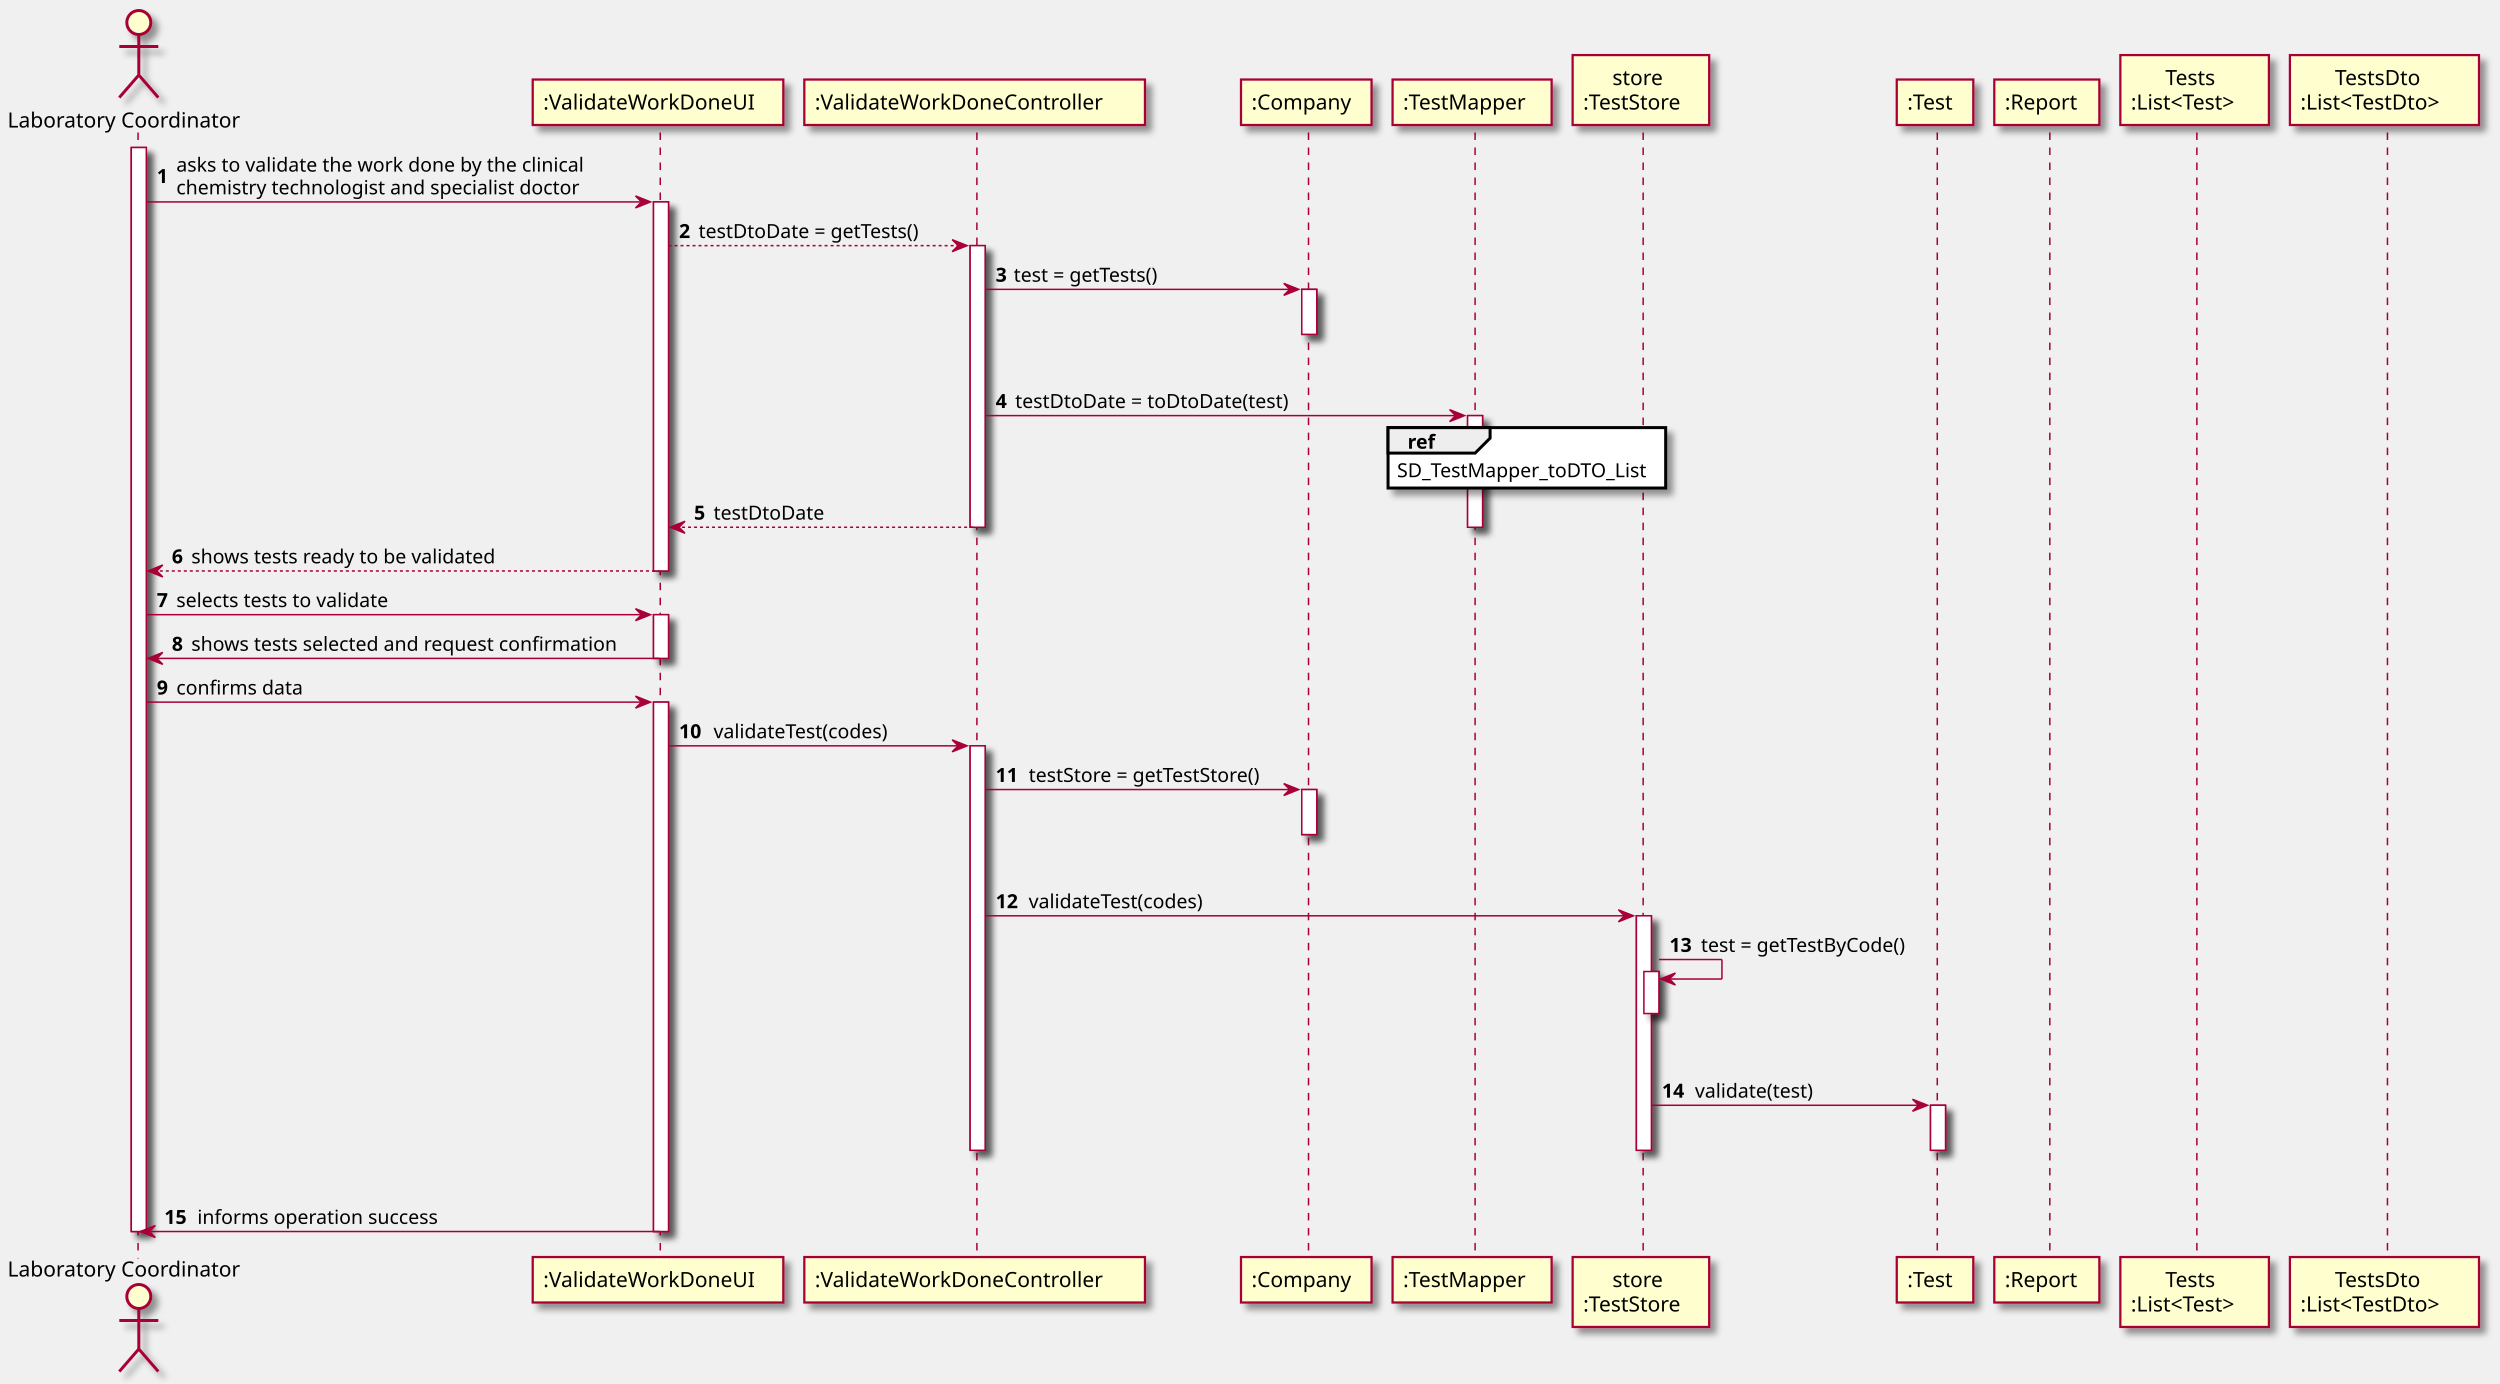
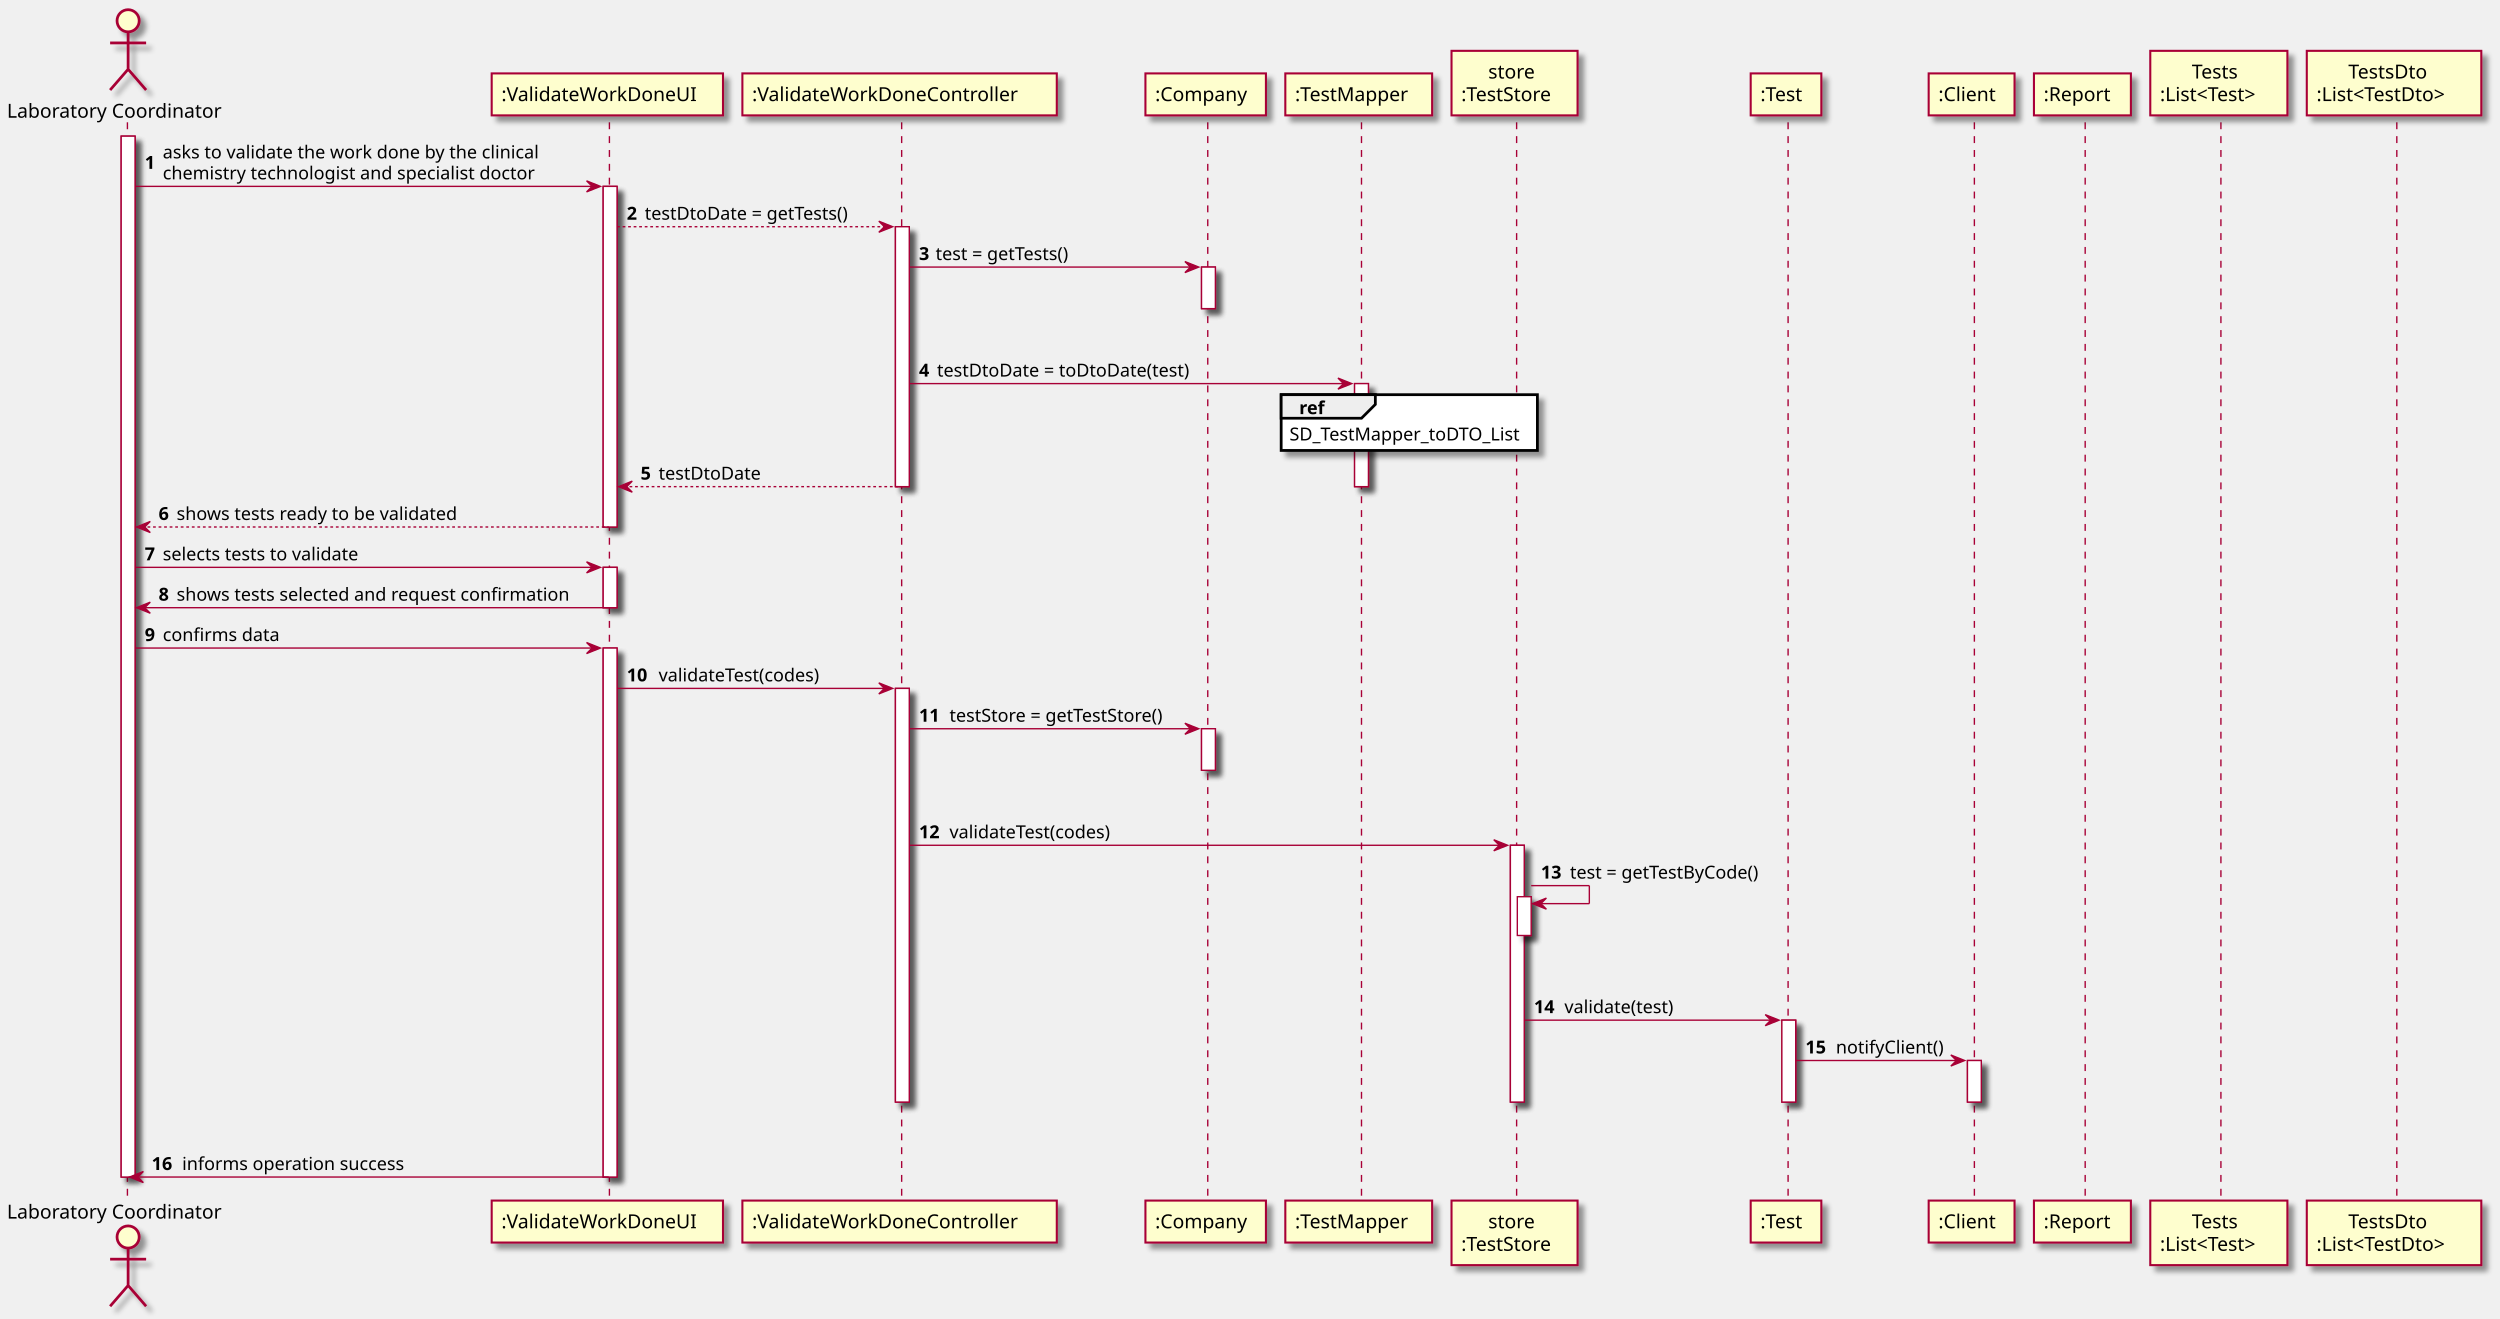
- <svg xmlns="http://www.w3.org/2000/svg" contentScriptType="application/ecmascript" contentStyleType="text/css" height="922px" preserveAspectRatio="none" style="width:1666px;height:922px;background:#FFFFFF;" version="1.1" viewBox="0 0 1666 922" width="1666px" zoomAndPan="magnify">
+ <svg xmlns="http://www.w3.org/2000/svg" contentScriptType="application/ecmascript" contentStyleType="text/css" height="952px" preserveAspectRatio="none" style="width:1805px;height:952px;background:#FFFFFF;" version="1.1" viewBox="0 0 1805 952" width="1805px" zoomAndPan="magnify">
  <defs>
-     <filter height="300%" id="f3hrrp5qvobx7" width="300%" x="-1" y="-1">
+     <filter height="300%" id="fxvzzwykerdmg" width="300%" x="-1" y="-1">
      <feGaussianBlur result="blurOut" stdDeviation="2.0" />
      <feColorMatrix in="blurOut" result="blurOut2" type="matrix" values="0 0 0 0 0 0 0 0 0 0 0 0 0 0 0 0 0 0 .4 0" />
      <feOffset dx="4.0" dy="4.0" in="blurOut2" result="blurOut3" />
      <feBlend in="SourceGraphic" in2="blurOut3" mode="normal" />
    </filter>
  </defs>
  <g>
-     <rect fill="#FFFFFF" filter="url(#f3hrrp5qvobx7)" height="722.391" style="stroke:#A80036;stroke-width:1.0;" width="10" x="87.5" y="98.297" />
-     <rect fill="#FFFFFF" filter="url(#f3hrrp5qvobx7)" height="245.93" style="stroke:#A80036;stroke-width:1.0;" width="10" x="435.5" y="134.562" />
-     <rect fill="#FFFFFF" filter="url(#f3hrrp5qvobx7)" height="29.133" style="stroke:#A80036;stroke-width:1.0;" width="10" x="435.5" y="409.625" />
-     <rect fill="#FFFFFF" filter="url(#f3hrrp5qvobx7)" height="352.797" style="stroke:#A80036;stroke-width:1.0;" width="10" x="435.5" y="467.891" />
-     <rect fill="#FFFFFF" filter="url(#f3hrrp5qvobx7)" height="187.664" style="stroke:#A80036;stroke-width:1.0;" width="10" x="646.5" y="163.695" />
-     <rect fill="#FFFFFF" filter="url(#f3hrrp5qvobx7)" height="269.531" style="stroke:#A80036;stroke-width:1.0;" width="10" x="646.5" y="497.023" />
-     <rect fill="#FFFFFF" filter="url(#f3hrrp5qvobx7)" height="30" style="stroke:#A80036;stroke-width:1.0;" width="10" x="867.5" y="192.828" />
-     <rect fill="#FFFFFF" filter="url(#f3hrrp5qvobx7)" height="30" style="stroke:#A80036;stroke-width:1.0;" width="10" x="867.5" y="526.156" />
-     <rect fill="#FFFFFF" filter="url(#f3hrrp5qvobx7)" height="74.398" style="stroke:#A80036;stroke-width:1.0;" width="10" x="978" y="276.961" />
-     <rect fill="#FFFFFF" filter="url(#f3hrrp5qvobx7)" height="156.266" style="stroke:#A80036;stroke-width:1.0;" width="10" x="1090.5" y="610.289" />
-     <rect fill="#FFFFFF" filter="url(#f3hrrp5qvobx7)" height="28" style="stroke:#A80036;stroke-width:1.0;" width="10" x="1095.5" y="647.422" />
-     <rect fill="#FFFFFF" filter="url(#f3hrrp5qvobx7)" height="30" style="stroke:#A80036;stroke-width:1.0;" width="10" x="1286.5" y="736.555" />
-     <line style="stroke:#A80036;stroke-width:1.0;stroke-dasharray:5.0,5.0;" x1="92" x2="92" y1="88.297" y2="838.688" />
-     <line style="stroke:#A80036;stroke-width:1.0;stroke-dasharray:5.0,5.0;" x1="440" x2="440" y1="88.297" y2="838.688" />
-     <line style="stroke:#A80036;stroke-width:1.0;stroke-dasharray:5.0,5.0;" x1="651" x2="651" y1="88.297" y2="838.688" />
-     <line style="stroke:#A80036;stroke-width:1.0;stroke-dasharray:5.0,5.0;" x1="872" x2="872" y1="88.297" y2="838.688" />
-     <line style="stroke:#A80036;stroke-width:1.0;stroke-dasharray:5.0,5.0;" x1="983" x2="983" y1="88.297" y2="838.688" />
-     <line style="stroke:#A80036;stroke-width:1.0;stroke-dasharray:5.0,5.0;" x1="1095" x2="1095" y1="88.297" y2="838.688" />
-     <line style="stroke:#A80036;stroke-width:1.0;stroke-dasharray:5.0,5.0;" x1="1291" x2="1291" y1="88.297" y2="838.688" />
-     <line style="stroke:#A80036;stroke-width:1.0;stroke-dasharray:5.0,5.0;" x1="1366" x2="1366" y1="88.297" y2="838.688" />
-     <line style="stroke:#A80036;stroke-width:1.0;stroke-dasharray:5.0,5.0;" x1="1464" x2="1464" y1="88.297" y2="838.688" />
-     <line style="stroke:#A80036;stroke-width:1.0;stroke-dasharray:5.0,5.0;" x1="1591" x2="1591" y1="88.297" y2="838.688" />
+     <rect fill="#FFFFFF" filter="url(#fxvzzwykerdmg)" height="751.523" style="stroke:#A80036;stroke-width:1.0;" width="10" x="87.5" y="98.297" />
+     <rect fill="#FFFFFF" filter="url(#fxvzzwykerdmg)" height="245.93" style="stroke:#A80036;stroke-width:1.0;" width="10" x="435.5" y="134.562" />
+     <rect fill="#FFFFFF" filter="url(#fxvzzwykerdmg)" height="29.133" style="stroke:#A80036;stroke-width:1.0;" width="10" x="435.5" y="409.625" />
+     <rect fill="#FFFFFF" filter="url(#fxvzzwykerdmg)" height="381.93" style="stroke:#A80036;stroke-width:1.0;" width="10" x="435.5" y="467.891" />
+     <rect fill="#FFFFFF" filter="url(#fxvzzwykerdmg)" height="187.664" style="stroke:#A80036;stroke-width:1.0;" width="10" x="646.5" y="163.695" />
+     <rect fill="#FFFFFF" filter="url(#fxvzzwykerdmg)" height="298.664" style="stroke:#A80036;stroke-width:1.0;" width="10" x="646.5" y="497.023" />
+     <rect fill="#FFFFFF" filter="url(#fxvzzwykerdmg)" height="30" style="stroke:#A80036;stroke-width:1.0;" width="10" x="867.5" y="192.828" />
+     <rect fill="#FFFFFF" filter="url(#fxvzzwykerdmg)" height="30" style="stroke:#A80036;stroke-width:1.0;" width="10" x="867.5" y="526.156" />
+     <rect fill="#FFFFFF" filter="url(#fxvzzwykerdmg)" height="74.398" style="stroke:#A80036;stroke-width:1.0;" width="10" x="978" y="276.961" />
+     <rect fill="#FFFFFF" filter="url(#fxvzzwykerdmg)" height="185.398" style="stroke:#A80036;stroke-width:1.0;" width="10" x="1090.5" y="610.289" />
+     <rect fill="#FFFFFF" filter="url(#fxvzzwykerdmg)" height="28" style="stroke:#A80036;stroke-width:1.0;" width="10" x="1095.5" y="647.422" />
+     <rect fill="#FFFFFF" filter="url(#fxvzzwykerdmg)" height="59.133" style="stroke:#A80036;stroke-width:1.0;" width="10" x="1286.5" y="736.555" />
+     <rect fill="#FFFFFF" filter="url(#fxvzzwykerdmg)" height="30" style="stroke:#A80036;stroke-width:1.0;" width="10" x="1420.5" y="765.688" />
+     <line style="stroke:#A80036;stroke-width:1.0;stroke-dasharray:5.0,5.0;" x1="92" x2="92" y1="88.297" y2="867.82" />
+     <line style="stroke:#A80036;stroke-width:1.0;stroke-dasharray:5.0,5.0;" x1="440" x2="440" y1="88.297" y2="867.82" />
+     <line style="stroke:#A80036;stroke-width:1.0;stroke-dasharray:5.0,5.0;" x1="651" x2="651" y1="88.297" y2="867.82" />
+     <line style="stroke:#A80036;stroke-width:1.0;stroke-dasharray:5.0,5.0;" x1="872" x2="872" y1="88.297" y2="867.82" />
+     <line style="stroke:#A80036;stroke-width:1.0;stroke-dasharray:5.0,5.0;" x1="983" x2="983" y1="88.297" y2="867.82" />
+     <line style="stroke:#A80036;stroke-width:1.0;stroke-dasharray:5.0,5.0;" x1="1095" x2="1095" y1="88.297" y2="867.82" />
+     <line style="stroke:#A80036;stroke-width:1.0;stroke-dasharray:5.0,5.0;" x1="1291" x2="1291" y1="88.297" y2="867.82" />
+     <line style="stroke:#A80036;stroke-width:1.0;stroke-dasharray:5.0,5.0;" x1="1425.5" x2="1425.5" y1="88.297" y2="867.82" />
+     <line style="stroke:#A80036;stroke-width:1.0;stroke-dasharray:5.0,5.0;" x1="1505.5" x2="1505.5" y1="88.297" y2="867.82" />
+     <line style="stroke:#A80036;stroke-width:1.0;stroke-dasharray:5.0,5.0;" x1="1603.5" x2="1603.5" y1="88.297" y2="867.82" />
+     <line style="stroke:#A80036;stroke-width:1.0;stroke-dasharray:5.0,5.0;" x1="1730.5" x2="1730.5" y1="88.297" y2="867.82" />
    <text fill="#000000" font-family="sans-serif" font-size="14" lengthAdjust="spacing" textLength="169" x="5" y="84.995">Laboratory Coordinator</text>
-     <ellipse cx="92.5" cy="15" fill="#FEFECE" filter="url(#f3hrrp5qvobx7)" rx="8" ry="8" style="stroke:#A80036;stroke-width:2.0;" />
-     <path d="M92.5,23 L92.5,50 M79.5,31 L105.5,31 M92.5,50 L79.5,65 M92.5,50 L105.5,65 " fill="none" filter="url(#f3hrrp5qvobx7)" style="stroke:#A80036;stroke-width:2.0;" />
-     <text fill="#000000" font-family="sans-serif" font-size="14" lengthAdjust="spacing" textLength="169" x="5" y="850.683">Laboratory Coordinator</text>
-     <ellipse cx="92.5" cy="863.984" fill="#FEFECE" filter="url(#f3hrrp5qvobx7)" rx="8" ry="8" style="stroke:#A80036;stroke-width:2.0;" />
-     <path d="M92.5,871.984 L92.5,898.984 M79.5,879.984 L105.5,879.984 M92.5,898.984 L79.5,913.984 M92.5,898.984 L105.5,913.984 " fill="none" filter="url(#f3hrrp5qvobx7)" style="stroke:#A80036;stroke-width:2.0;" />
-     <rect fill="#FEFECE" filter="url(#f3hrrp5qvobx7)" height="30.297" style="stroke:#A80036;stroke-width:1.5;" width="167" x="355" y="53" />
+     <ellipse cx="92.5" cy="15" fill="#FEFECE" filter="url(#fxvzzwykerdmg)" rx="8" ry="8" style="stroke:#A80036;stroke-width:2.0;" />
+     <path d="M92.5,23 L92.5,50 M79.5,31 L105.5,31 M92.5,50 L79.5,65 M92.5,50 L105.5,65 " fill="none" filter="url(#fxvzzwykerdmg)" style="stroke:#A80036;stroke-width:2.0;" />
+     <text fill="#000000" font-family="sans-serif" font-size="14" lengthAdjust="spacing" textLength="169" x="5" y="879.815">Laboratory Coordinator</text>
+     <ellipse cx="92.5" cy="893.117" fill="#FEFECE" filter="url(#fxvzzwykerdmg)" rx="8" ry="8" style="stroke:#A80036;stroke-width:2.0;" />
+     <path d="M92.5,901.117 L92.5,928.117 M79.5,909.117 L105.5,909.117 M92.5,928.117 L79.5,943.117 M92.5,928.117 L105.5,943.117 " fill="none" filter="url(#fxvzzwykerdmg)" style="stroke:#A80036;stroke-width:2.0;" />
+     <rect fill="#FEFECE" filter="url(#fxvzzwykerdmg)" height="30.297" style="stroke:#A80036;stroke-width:1.5;" width="167" x="355" y="53" />
    <text fill="#000000" font-family="sans-serif" font-size="14" lengthAdjust="spacing" textLength="153" x="362" y="72.995">:ValidateWorkDoneUI</text>
-     <rect fill="#FEFECE" filter="url(#f3hrrp5qvobx7)" height="30.297" style="stroke:#A80036;stroke-width:1.5;" width="167" x="355" y="837.688" />
-     <text fill="#000000" font-family="sans-serif" font-size="14" lengthAdjust="spacing" textLength="153" x="362" y="857.683">:ValidateWorkDoneUI</text>
-     <rect fill="#FEFECE" filter="url(#f3hrrp5qvobx7)" height="30.297" style="stroke:#A80036;stroke-width:1.5;" width="227" x="536" y="53" />
+     <rect fill="#FEFECE" filter="url(#fxvzzwykerdmg)" height="30.297" style="stroke:#A80036;stroke-width:1.5;" width="167" x="355" y="866.82" />
+     <text fill="#000000" font-family="sans-serif" font-size="14" lengthAdjust="spacing" textLength="153" x="362" y="886.815">:ValidateWorkDoneUI</text>
+     <rect fill="#FEFECE" filter="url(#fxvzzwykerdmg)" height="30.297" style="stroke:#A80036;stroke-width:1.5;" width="227" x="536" y="53" />
    <text fill="#000000" font-family="sans-serif" font-size="14" lengthAdjust="spacing" textLength="213" x="543" y="72.995">:ValidateWorkDoneController</text>
-     <rect fill="#FEFECE" filter="url(#f3hrrp5qvobx7)" height="30.297" style="stroke:#A80036;stroke-width:1.5;" width="227" x="536" y="837.688" />
-     <text fill="#000000" font-family="sans-serif" font-size="14" lengthAdjust="spacing" textLength="213" x="543" y="857.683">:ValidateWorkDoneController</text>
-     <rect fill="#FEFECE" filter="url(#f3hrrp5qvobx7)" height="30.297" style="stroke:#A80036;stroke-width:1.5;" width="87" x="827" y="53" />
+     <rect fill="#FEFECE" filter="url(#fxvzzwykerdmg)" height="30.297" style="stroke:#A80036;stroke-width:1.5;" width="227" x="536" y="866.82" />
+     <text fill="#000000" font-family="sans-serif" font-size="14" lengthAdjust="spacing" textLength="213" x="543" y="886.815">:ValidateWorkDoneController</text>
+     <rect fill="#FEFECE" filter="url(#fxvzzwykerdmg)" height="30.297" style="stroke:#A80036;stroke-width:1.5;" width="87" x="827" y="53" />
    <text fill="#000000" font-family="sans-serif" font-size="14" lengthAdjust="spacing" textLength="73" x="834" y="72.995">:Company</text>
-     <rect fill="#FEFECE" filter="url(#f3hrrp5qvobx7)" height="30.297" style="stroke:#A80036;stroke-width:1.5;" width="87" x="827" y="837.688" />
-     <text fill="#000000" font-family="sans-serif" font-size="14" lengthAdjust="spacing" textLength="73" x="834" y="857.683">:Company</text>
-     <rect fill="#FEFECE" filter="url(#f3hrrp5qvobx7)" height="30.297" style="stroke:#A80036;stroke-width:1.5;" width="106" x="928" y="53" />
+     <rect fill="#FEFECE" filter="url(#fxvzzwykerdmg)" height="30.297" style="stroke:#A80036;stroke-width:1.5;" width="87" x="827" y="866.82" />
+     <text fill="#000000" font-family="sans-serif" font-size="14" lengthAdjust="spacing" textLength="73" x="834" y="886.815">:Company</text>
+     <rect fill="#FEFECE" filter="url(#fxvzzwykerdmg)" height="30.297" style="stroke:#A80036;stroke-width:1.5;" width="106" x="928" y="53" />
    <text fill="#000000" font-family="sans-serif" font-size="14" lengthAdjust="spacing" textLength="92" x="935" y="72.995">:TestMapper</text>
-     <rect fill="#FEFECE" filter="url(#f3hrrp5qvobx7)" height="30.297" style="stroke:#A80036;stroke-width:1.5;" width="106" x="928" y="837.688" />
-     <text fill="#000000" font-family="sans-serif" font-size="14" lengthAdjust="spacing" textLength="92" x="935" y="857.683">:TestMapper</text>
-     <rect fill="#FEFECE" filter="url(#f3hrrp5qvobx7)" height="46.594" style="stroke:#A80036;stroke-width:1.5;" width="91" x="1048" y="36.703" />
+     <rect fill="#FEFECE" filter="url(#fxvzzwykerdmg)" height="30.297" style="stroke:#A80036;stroke-width:1.5;" width="106" x="928" y="866.82" />
+     <text fill="#000000" font-family="sans-serif" font-size="14" lengthAdjust="spacing" textLength="92" x="935" y="886.815">:TestMapper</text>
+     <rect fill="#FEFECE" filter="url(#fxvzzwykerdmg)" height="46.594" style="stroke:#A80036;stroke-width:1.5;" width="91" x="1048" y="36.703" />
    <text fill="#000000" font-family="sans-serif" font-size="14" lengthAdjust="spacing" textLength="38" x="1074.5" y="56.698">store</text>
    <text fill="#000000" font-family="sans-serif" font-size="14" lengthAdjust="spacing" textLength="77" x="1055" y="72.995">:TestStore</text>
-     <rect fill="#FEFECE" filter="url(#f3hrrp5qvobx7)" height="46.594" style="stroke:#A80036;stroke-width:1.5;" width="91" x="1048" y="837.688" />
-     <text fill="#000000" font-family="sans-serif" font-size="14" lengthAdjust="spacing" textLength="38" x="1074.5" y="857.683">store</text>
-     <text fill="#000000" font-family="sans-serif" font-size="14" lengthAdjust="spacing" textLength="77" x="1055" y="873.98">:TestStore</text>
-     <rect fill="#FEFECE" filter="url(#f3hrrp5qvobx7)" height="30.297" style="stroke:#A80036;stroke-width:1.5;" width="51" x="1264" y="53" />
+     <rect fill="#FEFECE" filter="url(#fxvzzwykerdmg)" height="46.594" style="stroke:#A80036;stroke-width:1.5;" width="91" x="1048" y="866.82" />
+     <text fill="#000000" font-family="sans-serif" font-size="14" lengthAdjust="spacing" textLength="38" x="1074.5" y="886.815">store</text>
+     <text fill="#000000" font-family="sans-serif" font-size="14" lengthAdjust="spacing" textLength="77" x="1055" y="903.112">:TestStore</text>
+     <rect fill="#FEFECE" filter="url(#fxvzzwykerdmg)" height="30.297" style="stroke:#A80036;stroke-width:1.5;" width="51" x="1264" y="53" />
    <text fill="#000000" font-family="sans-serif" font-size="14" lengthAdjust="spacing" textLength="37" x="1271" y="72.995">:Test</text>
-     <rect fill="#FEFECE" filter="url(#f3hrrp5qvobx7)" height="30.297" style="stroke:#A80036;stroke-width:1.5;" width="51" x="1264" y="837.688" />
-     <text fill="#000000" font-family="sans-serif" font-size="14" lengthAdjust="spacing" textLength="37" x="1271" y="857.683">:Test</text>
-     <rect fill="#FEFECE" filter="url(#f3hrrp5qvobx7)" height="30.297" style="stroke:#A80036;stroke-width:1.5;" width="70" x="1329" y="53" />
-     <text fill="#000000" font-family="sans-serif" font-size="14" lengthAdjust="spacing" textLength="56" x="1336" y="72.995">:Report</text>
-     <rect fill="#FEFECE" filter="url(#f3hrrp5qvobx7)" height="30.297" style="stroke:#A80036;stroke-width:1.5;" width="70" x="1329" y="837.688" />
-     <text fill="#000000" font-family="sans-serif" font-size="14" lengthAdjust="spacing" textLength="56" x="1336" y="857.683">:Report</text>
-     <rect fill="#FEFECE" filter="url(#f3hrrp5qvobx7)" height="46.594" style="stroke:#A80036;stroke-width:1.5;" width="99" x="1413" y="36.703" />
-     <text fill="#000000" font-family="sans-serif" font-size="14" lengthAdjust="spacing" textLength="39" x="1443" y="56.698">Tests</text>
-     <text fill="#000000" font-family="sans-serif" font-size="14" lengthAdjust="spacing" textLength="85" x="1420" y="72.995">:List&lt;Test&gt;</text>
-     <rect fill="#FEFECE" filter="url(#f3hrrp5qvobx7)" height="46.594" style="stroke:#A80036;stroke-width:1.5;" width="99" x="1413" y="837.688" />
-     <text fill="#000000" font-family="sans-serif" font-size="14" lengthAdjust="spacing" textLength="39" x="1443" y="857.683">Tests</text>
-     <text fill="#000000" font-family="sans-serif" font-size="14" lengthAdjust="spacing" textLength="85" x="1420" y="873.98">:List&lt;Test&gt;</text>
-     <rect fill="#FEFECE" filter="url(#f3hrrp5qvobx7)" height="46.594" style="stroke:#A80036;stroke-width:1.5;" width="126" x="1526" y="36.703" />
-     <text fill="#000000" font-family="sans-serif" font-size="14" lengthAdjust="spacing" textLength="66" x="1556" y="56.698">TestsDto</text>
-     <text fill="#000000" font-family="sans-serif" font-size="14" lengthAdjust="spacing" textLength="112" x="1533" y="72.995">:List&lt;TestDto&gt;</text>
-     <rect fill="#FEFECE" filter="url(#f3hrrp5qvobx7)" height="46.594" style="stroke:#A80036;stroke-width:1.5;" width="126" x="1526" y="837.688" />
-     <text fill="#000000" font-family="sans-serif" font-size="14" lengthAdjust="spacing" textLength="66" x="1556" y="857.683">TestsDto</text>
-     <text fill="#000000" font-family="sans-serif" font-size="14" lengthAdjust="spacing" textLength="112" x="1533" y="873.98">:List&lt;TestDto&gt;</text>
-     <rect fill="#FFFFFF" filter="url(#f3hrrp5qvobx7)" height="722.391" style="stroke:#A80036;stroke-width:1.0;" width="10" x="87.5" y="98.297" />
-     <rect fill="#FFFFFF" filter="url(#f3hrrp5qvobx7)" height="245.93" style="stroke:#A80036;stroke-width:1.0;" width="10" x="435.5" y="134.562" />
-     <rect fill="#FFFFFF" filter="url(#f3hrrp5qvobx7)" height="29.133" style="stroke:#A80036;stroke-width:1.0;" width="10" x="435.5" y="409.625" />
-     <rect fill="#FFFFFF" filter="url(#f3hrrp5qvobx7)" height="352.797" style="stroke:#A80036;stroke-width:1.0;" width="10" x="435.5" y="467.891" />
-     <rect fill="#FFFFFF" filter="url(#f3hrrp5qvobx7)" height="187.664" style="stroke:#A80036;stroke-width:1.0;" width="10" x="646.5" y="163.695" />
-     <rect fill="#FFFFFF" filter="url(#f3hrrp5qvobx7)" height="269.531" style="stroke:#A80036;stroke-width:1.0;" width="10" x="646.5" y="497.023" />
-     <rect fill="#FFFFFF" filter="url(#f3hrrp5qvobx7)" height="30" style="stroke:#A80036;stroke-width:1.0;" width="10" x="867.5" y="192.828" />
-     <rect fill="#FFFFFF" filter="url(#f3hrrp5qvobx7)" height="30" style="stroke:#A80036;stroke-width:1.0;" width="10" x="867.5" y="526.156" />
-     <rect fill="#FFFFFF" filter="url(#f3hrrp5qvobx7)" height="74.398" style="stroke:#A80036;stroke-width:1.0;" width="10" x="978" y="276.961" />
-     <rect fill="#FFFFFF" filter="url(#f3hrrp5qvobx7)" height="156.266" style="stroke:#A80036;stroke-width:1.0;" width="10" x="1090.5" y="610.289" />
-     <rect fill="#FFFFFF" filter="url(#f3hrrp5qvobx7)" height="28" style="stroke:#A80036;stroke-width:1.0;" width="10" x="1095.5" y="647.422" />
-     <rect fill="#FFFFFF" filter="url(#f3hrrp5qvobx7)" height="30" style="stroke:#A80036;stroke-width:1.0;" width="10" x="1286.5" y="736.555" />
+     <rect fill="#FEFECE" filter="url(#fxvzzwykerdmg)" height="30.297" style="stroke:#A80036;stroke-width:1.5;" width="51" x="1264" y="866.82" />
+     <text fill="#000000" font-family="sans-serif" font-size="14" lengthAdjust="spacing" textLength="37" x="1271" y="886.815">:Test</text>
+     <rect fill="#FEFECE" filter="url(#fxvzzwykerdmg)" height="30.297" style="stroke:#A80036;stroke-width:1.5;" width="62" x="1392.5" y="53" />
+     <text fill="#000000" font-family="sans-serif" font-size="14" lengthAdjust="spacing" textLength="48" x="1399.5" y="72.995">:Client</text>
+     <rect fill="#FEFECE" filter="url(#fxvzzwykerdmg)" height="30.297" style="stroke:#A80036;stroke-width:1.5;" width="62" x="1392.5" y="866.82" />
+     <text fill="#000000" font-family="sans-serif" font-size="14" lengthAdjust="spacing" textLength="48" x="1399.5" y="886.815">:Client</text>
+     <rect fill="#FEFECE" filter="url(#fxvzzwykerdmg)" height="30.297" style="stroke:#A80036;stroke-width:1.5;" width="70" x="1468.5" y="53" />
+     <text fill="#000000" font-family="sans-serif" font-size="14" lengthAdjust="spacing" textLength="56" x="1475.5" y="72.995">:Report</text>
+     <rect fill="#FEFECE" filter="url(#fxvzzwykerdmg)" height="30.297" style="stroke:#A80036;stroke-width:1.5;" width="70" x="1468.5" y="866.82" />
+     <text fill="#000000" font-family="sans-serif" font-size="14" lengthAdjust="spacing" textLength="56" x="1475.5" y="886.815">:Report</text>
+     <rect fill="#FEFECE" filter="url(#fxvzzwykerdmg)" height="46.594" style="stroke:#A80036;stroke-width:1.5;" width="99" x="1552.5" y="36.703" />
+     <text fill="#000000" font-family="sans-serif" font-size="14" lengthAdjust="spacing" textLength="39" x="1582.5" y="56.698">Tests</text>
+     <text fill="#000000" font-family="sans-serif" font-size="14" lengthAdjust="spacing" textLength="85" x="1559.5" y="72.995">:List&lt;Test&gt;</text>
+     <rect fill="#FEFECE" filter="url(#fxvzzwykerdmg)" height="46.594" style="stroke:#A80036;stroke-width:1.5;" width="99" x="1552.5" y="866.82" />
+     <text fill="#000000" font-family="sans-serif" font-size="14" lengthAdjust="spacing" textLength="39" x="1582.5" y="886.815">Tests</text>
+     <text fill="#000000" font-family="sans-serif" font-size="14" lengthAdjust="spacing" textLength="85" x="1559.5" y="903.112">:List&lt;Test&gt;</text>
+     <rect fill="#FEFECE" filter="url(#fxvzzwykerdmg)" height="46.594" style="stroke:#A80036;stroke-width:1.5;" width="126" x="1665.5" y="36.703" />
+     <text fill="#000000" font-family="sans-serif" font-size="14" lengthAdjust="spacing" textLength="66" x="1695.5" y="56.698">TestsDto</text>
+     <text fill="#000000" font-family="sans-serif" font-size="14" lengthAdjust="spacing" textLength="112" x="1672.5" y="72.995">:List&lt;TestDto&gt;</text>
+     <rect fill="#FEFECE" filter="url(#fxvzzwykerdmg)" height="46.594" style="stroke:#A80036;stroke-width:1.5;" width="126" x="1665.5" y="866.82" />
+     <text fill="#000000" font-family="sans-serif" font-size="14" lengthAdjust="spacing" textLength="66" x="1695.5" y="886.815">TestsDto</text>
+     <text fill="#000000" font-family="sans-serif" font-size="14" lengthAdjust="spacing" textLength="112" x="1672.5" y="903.112">:List&lt;TestDto&gt;</text>
+     <rect fill="#FFFFFF" filter="url(#fxvzzwykerdmg)" height="751.523" style="stroke:#A80036;stroke-width:1.0;" width="10" x="87.5" y="98.297" />
+     <rect fill="#FFFFFF" filter="url(#fxvzzwykerdmg)" height="245.93" style="stroke:#A80036;stroke-width:1.0;" width="10" x="435.5" y="134.562" />
+     <rect fill="#FFFFFF" filter="url(#fxvzzwykerdmg)" height="29.133" style="stroke:#A80036;stroke-width:1.0;" width="10" x="435.5" y="409.625" />
+     <rect fill="#FFFFFF" filter="url(#fxvzzwykerdmg)" height="381.93" style="stroke:#A80036;stroke-width:1.0;" width="10" x="435.5" y="467.891" />
+     <rect fill="#FFFFFF" filter="url(#fxvzzwykerdmg)" height="187.664" style="stroke:#A80036;stroke-width:1.0;" width="10" x="646.5" y="163.695" />
+     <rect fill="#FFFFFF" filter="url(#fxvzzwykerdmg)" height="298.664" style="stroke:#A80036;stroke-width:1.0;" width="10" x="646.5" y="497.023" />
+     <rect fill="#FFFFFF" filter="url(#fxvzzwykerdmg)" height="30" style="stroke:#A80036;stroke-width:1.0;" width="10" x="867.5" y="192.828" />
+     <rect fill="#FFFFFF" filter="url(#fxvzzwykerdmg)" height="30" style="stroke:#A80036;stroke-width:1.0;" width="10" x="867.5" y="526.156" />
+     <rect fill="#FFFFFF" filter="url(#fxvzzwykerdmg)" height="74.398" style="stroke:#A80036;stroke-width:1.0;" width="10" x="978" y="276.961" />
+     <rect fill="#FFFFFF" filter="url(#fxvzzwykerdmg)" height="185.398" style="stroke:#A80036;stroke-width:1.0;" width="10" x="1090.5" y="610.289" />
+     <rect fill="#FFFFFF" filter="url(#fxvzzwykerdmg)" height="28" style="stroke:#A80036;stroke-width:1.0;" width="10" x="1095.5" y="647.422" />
+     <rect fill="#FFFFFF" filter="url(#fxvzzwykerdmg)" height="59.133" style="stroke:#A80036;stroke-width:1.0;" width="10" x="1286.5" y="736.555" />
+     <rect fill="#FFFFFF" filter="url(#fxvzzwykerdmg)" height="30" style="stroke:#A80036;stroke-width:1.0;" width="10" x="1420.5" y="765.688" />
    <polygon fill="#A80036" points="423.5,130.562,433.5,134.562,423.5,138.562,427.5,134.562" style="stroke:#A80036;stroke-width:1.0;" />
    <line style="stroke:#A80036;stroke-width:1.0;" x1="97.5" x2="429.5" y1="134.562" y2="134.562" />
    <text fill="#000000" font-family="sans-serif" font-size="13" font-weight="bold" lengthAdjust="spacing" textLength="9" x="104.5" y="121.93">1</text>
    <text fill="#000000" font-family="sans-serif" font-size="13" lengthAdjust="spacing" textLength="288" x="117.5" y="114.364">asks to validate the work done by the clinical</text>
    <text fill="#000000" font-family="sans-serif" font-size="13" lengthAdjust="spacing" textLength="282" x="117.5" y="129.497">chemistry technologist and specialist doctor</text>
    <polygon fill="#A80036" points="634.5,159.695,644.5,163.695,634.5,167.695,638.5,163.695" style="stroke:#A80036;stroke-width:1.0;" />
    <line style="stroke:#A80036;stroke-width:1.0;stroke-dasharray:2.0,2.0;" x1="445.5" x2="640.5" y1="163.695" y2="163.695" />
    <text fill="#000000" font-family="sans-serif" font-size="13" font-weight="bold" lengthAdjust="spacing" textLength="9" x="452.5" y="158.629">2</text>
    <text fill="#000000" font-family="sans-serif" font-size="13" lengthAdjust="spacing" textLength="163" x="465.5" y="158.629">testDtoDate = getTests()</text>
    <polygon fill="#A80036" points="855.5,188.828,865.5,192.828,855.5,196.828,859.5,192.828" style="stroke:#A80036;stroke-width:1.0;" />
    <line style="stroke:#A80036;stroke-width:1.0;" x1="656.5" x2="861.5" y1="192.828" y2="192.828" />
    <text fill="#000000" font-family="sans-serif" font-size="13" font-weight="bold" lengthAdjust="spacing" textLength="8" x="663.5" y="187.762">3</text>
    <text fill="#000000" font-family="sans-serif" font-size="13" lengthAdjust="spacing" textLength="109" x="675.5" y="187.762">test = getTests()</text>
    <polygon fill="#A80036" points="966,272.961,976,276.961,966,280.961,970,276.961" style="stroke:#A80036;stroke-width:1.0;" />
    <line style="stroke:#A80036;stroke-width:1.0;" x1="656.5" x2="972" y1="276.961" y2="276.961" />
    <text fill="#000000" font-family="sans-serif" font-size="13" font-weight="bold" lengthAdjust="spacing" textLength="9" x="663.5" y="271.895">4</text>
    <text fill="#000000" font-family="sans-serif" font-size="13" lengthAdjust="spacing" textLength="199" x="676.5" y="271.895">testDtoDate = toDtoDate(test)</text>
-     <rect fill="#FFFFFF" filter="url(#f3hrrp5qvobx7)" height="40.266" style="stroke:#000000;stroke-width:2.0;" width="185" x="925" y="284.961" />
+     <rect fill="#FFFFFF" filter="url(#fxvzzwykerdmg)" height="40.266" style="stroke:#000000;stroke-width:2.0;" width="185" x="925" y="284.961" />
    <polygon fill="#EEEEEE" points="925,284.961,993,284.961,993,291.961,983,301.961,925,301.961,925,284.961" style="stroke:#000000;stroke-width:2.0;" />
    <text fill="#000000" font-family="sans-serif" font-size="13" font-weight="bold" lengthAdjust="spacing" textLength="23" x="938" y="299.028">ref</text>
    <text fill="#000000" font-family="sans-serif" font-size="13" lengthAdjust="spacing" textLength="177" x="931" y="318.028">SD_TestMapper_toDTO_List</text>
    <polygon fill="#A80036" points="456.5,347.359,446.5,351.359,456.5,355.359,452.5,351.359" style="stroke:#A80036;stroke-width:1.0;" />
    <line style="stroke:#A80036;stroke-width:1.0;stroke-dasharray:2.0,2.0;" x1="450.5" x2="650.5" y1="351.359" y2="351.359" />
    <text fill="#000000" font-family="sans-serif" font-size="13" font-weight="bold" lengthAdjust="spacing" textLength="9" x="462.5" y="346.293">5</text>
    <text fill="#000000" font-family="sans-serif" font-size="13" lengthAdjust="spacing" textLength="79" x="475.5" y="346.293">testDtoDate</text>
    <polygon fill="#A80036" points="108.5,376.492,98.5,380.492,108.5,384.492,104.5,380.492" style="stroke:#A80036;stroke-width:1.0;" />
    <line style="stroke:#A80036;stroke-width:1.0;stroke-dasharray:2.0,2.0;" x1="102.5" x2="439.5" y1="380.492" y2="380.492" />
    <text fill="#000000" font-family="sans-serif" font-size="13" font-weight="bold" lengthAdjust="spacing" textLength="9" x="114.5" y="375.426">6</text>
    <text fill="#000000" font-family="sans-serif" font-size="13" lengthAdjust="spacing" textLength="218" x="127.5" y="375.426">shows tests ready to be validated</text>
    <polygon fill="#A80036" points="423.5,405.625,433.5,409.625,423.5,413.625,427.5,409.625" style="stroke:#A80036;stroke-width:1.0;" />
    <line style="stroke:#A80036;stroke-width:1.0;" x1="97.5" x2="429.5" y1="409.625" y2="409.625" />
    <text fill="#000000" font-family="sans-serif" font-size="13" font-weight="bold" lengthAdjust="spacing" textLength="9" x="104.5" y="404.559">7</text>
    <text fill="#000000" font-family="sans-serif" font-size="13" lengthAdjust="spacing" textLength="153" x="117.5" y="404.559">selects tests to validate</text>
    <polygon fill="#A80036" points="108.5,434.758,98.5,438.758,108.5,442.758,104.5,438.758" style="stroke:#A80036;stroke-width:1.0;" />
    <line style="stroke:#A80036;stroke-width:1.0;" x1="102.5" x2="439.5" y1="438.758" y2="438.758" />
    <text fill="#000000" font-family="sans-serif" font-size="13" font-weight="bold" lengthAdjust="spacing" textLength="9" x="114.5" y="433.692">8</text>
    <text fill="#000000" font-family="sans-serif" font-size="13" lengthAdjust="spacing" textLength="301" x="127.5" y="433.692">shows tests selected and request confirmation</text>
    <polygon fill="#A80036" points="423.5,463.891,433.5,467.891,423.5,471.891,427.5,467.891" style="stroke:#A80036;stroke-width:1.0;" />
    <line style="stroke:#A80036;stroke-width:1.0;" x1="97.5" x2="429.5" y1="467.891" y2="467.891" />
    <text fill="#000000" font-family="sans-serif" font-size="13" font-weight="bold" lengthAdjust="spacing" textLength="9" x="104.5" y="462.825">9</text>
    <text fill="#000000" font-family="sans-serif" font-size="13" lengthAdjust="spacing" textLength="89" x="117.5" y="462.825">confirms data</text>
    <polygon fill="#A80036" points="634.5,493.023,644.5,497.023,634.5,501.023,638.5,497.023" style="stroke:#A80036;stroke-width:1.0;" />
    <line style="stroke:#A80036;stroke-width:1.0;" x1="445.5" x2="640.5" y1="497.023" y2="497.023" />
    <text fill="#000000" font-family="sans-serif" font-size="13" font-weight="bold" lengthAdjust="spacing" textLength="19" x="452.5" y="491.957">10</text>
    <text fill="#000000" font-family="sans-serif" font-size="13" lengthAdjust="spacing" textLength="127" x="475.5" y="491.957">validateTest(codes)</text>
    <polygon fill="#A80036" points="855.5,522.156,865.5,526.156,855.5,530.156,859.5,526.156" style="stroke:#A80036;stroke-width:1.0;" />
    <line style="stroke:#A80036;stroke-width:1.0;" x1="656.5" x2="861.5" y1="526.156" y2="526.156" />
    <text fill="#000000" font-family="sans-serif" font-size="13" font-weight="bold" lengthAdjust="spacing" textLength="18" x="663.5" y="521.09">11</text>
    <text fill="#000000" font-family="sans-serif" font-size="13" lengthAdjust="spacing" textLength="170" x="685.5" y="521.09">testStore = getTestStore()</text>
    <polygon fill="#A80036" points="1078.5,606.289,1088.5,610.289,1078.5,614.289,1082.5,610.289" style="stroke:#A80036;stroke-width:1.0;" />
    <line style="stroke:#A80036;stroke-width:1.0;" x1="656.5" x2="1084.5" y1="610.289" y2="610.289" />
    <text fill="#000000" font-family="sans-serif" font-size="13" font-weight="bold" lengthAdjust="spacing" textLength="18" x="663.5" y="605.223">12</text>
    <text fill="#000000" font-family="sans-serif" font-size="13" lengthAdjust="spacing" textLength="127" x="685.5" y="605.223">validateTest(codes)</text>
    <line style="stroke:#A80036;stroke-width:1.0;" x1="1105.5" x2="1147.5" y1="639.422" y2="639.422" />
    <line style="stroke:#A80036;stroke-width:1.0;" x1="1147.5" x2="1147.5" y1="639.422" y2="652.422" />
    <line style="stroke:#A80036;stroke-width:1.0;" x1="1106.5" x2="1147.5" y1="652.422" y2="652.422" />
    <polygon fill="#A80036" points="1116.5,648.422,1106.5,652.422,1116.5,656.422,1112.5,652.422" style="stroke:#A80036;stroke-width:1.0;" />
    <text fill="#000000" font-family="sans-serif" font-size="13" font-weight="bold" lengthAdjust="spacing" textLength="17" x="1112.5" y="634.356">13</text>
    <text fill="#000000" font-family="sans-serif" font-size="13" lengthAdjust="spacing" textLength="151" x="1133.5" y="634.356">test = getTestByCode()</text>
    <polygon fill="#A80036" points="1274.5,732.555,1284.5,736.555,1274.5,740.555,1278.5,736.555" style="stroke:#A80036;stroke-width:1.0;" />
    <line style="stroke:#A80036;stroke-width:1.0;" x1="1100.5" x2="1280.5" y1="736.555" y2="736.555" />
    <text fill="#000000" font-family="sans-serif" font-size="13" font-weight="bold" lengthAdjust="spacing" textLength="18" x="1107.5" y="731.489">14</text>
    <text fill="#000000" font-family="sans-serif" font-size="13" lengthAdjust="spacing" textLength="86" x="1129.5" y="731.489">validate(test)</text>
-     <polygon fill="#A80036" points="103.5,816.688,93.5,820.688,103.5,824.688,99.5,820.688" style="stroke:#A80036;stroke-width:1.0;" />
-     <line style="stroke:#A80036;stroke-width:1.0;" x1="97.5" x2="439.5" y1="820.688" y2="820.688" />
-     <text fill="#000000" font-family="sans-serif" font-size="13" font-weight="bold" lengthAdjust="spacing" textLength="18" x="109.5" y="815.622">15</text>
-     <text fill="#000000" font-family="sans-serif" font-size="13" lengthAdjust="spacing" textLength="169" x="131.5" y="815.622">informs operation success</text>
+     <polygon fill="#A80036" points="1408.5,761.688,1418.5,765.688,1408.5,769.688,1412.5,765.688" style="stroke:#A80036;stroke-width:1.0;" />
+     <line style="stroke:#A80036;stroke-width:1.0;" x1="1296.5" x2="1414.5" y1="765.688" y2="765.688" />
+     <text fill="#000000" font-family="sans-serif" font-size="13" font-weight="bold" lengthAdjust="spacing" textLength="18" x="1303.5" y="760.622">15</text>
+     <text fill="#000000" font-family="sans-serif" font-size="13" lengthAdjust="spacing" textLength="83" x="1325.5" y="760.622">notifyClient()</text>
+     <polygon fill="#A80036" points="103.5,845.82,93.5,849.82,103.5,853.82,99.5,849.82" style="stroke:#A80036;stroke-width:1.0;" />
+     <line style="stroke:#A80036;stroke-width:1.0;" x1="97.5" x2="439.5" y1="849.82" y2="849.82" />
+     <text fill="#000000" font-family="sans-serif" font-size="13" font-weight="bold" lengthAdjust="spacing" textLength="18" x="109.5" y="844.754">16</text>
+     <text fill="#000000" font-family="sans-serif" font-size="13" lengthAdjust="spacing" textLength="169" x="131.5" y="844.754">informs operation success</text>
  </g>
</svg>
